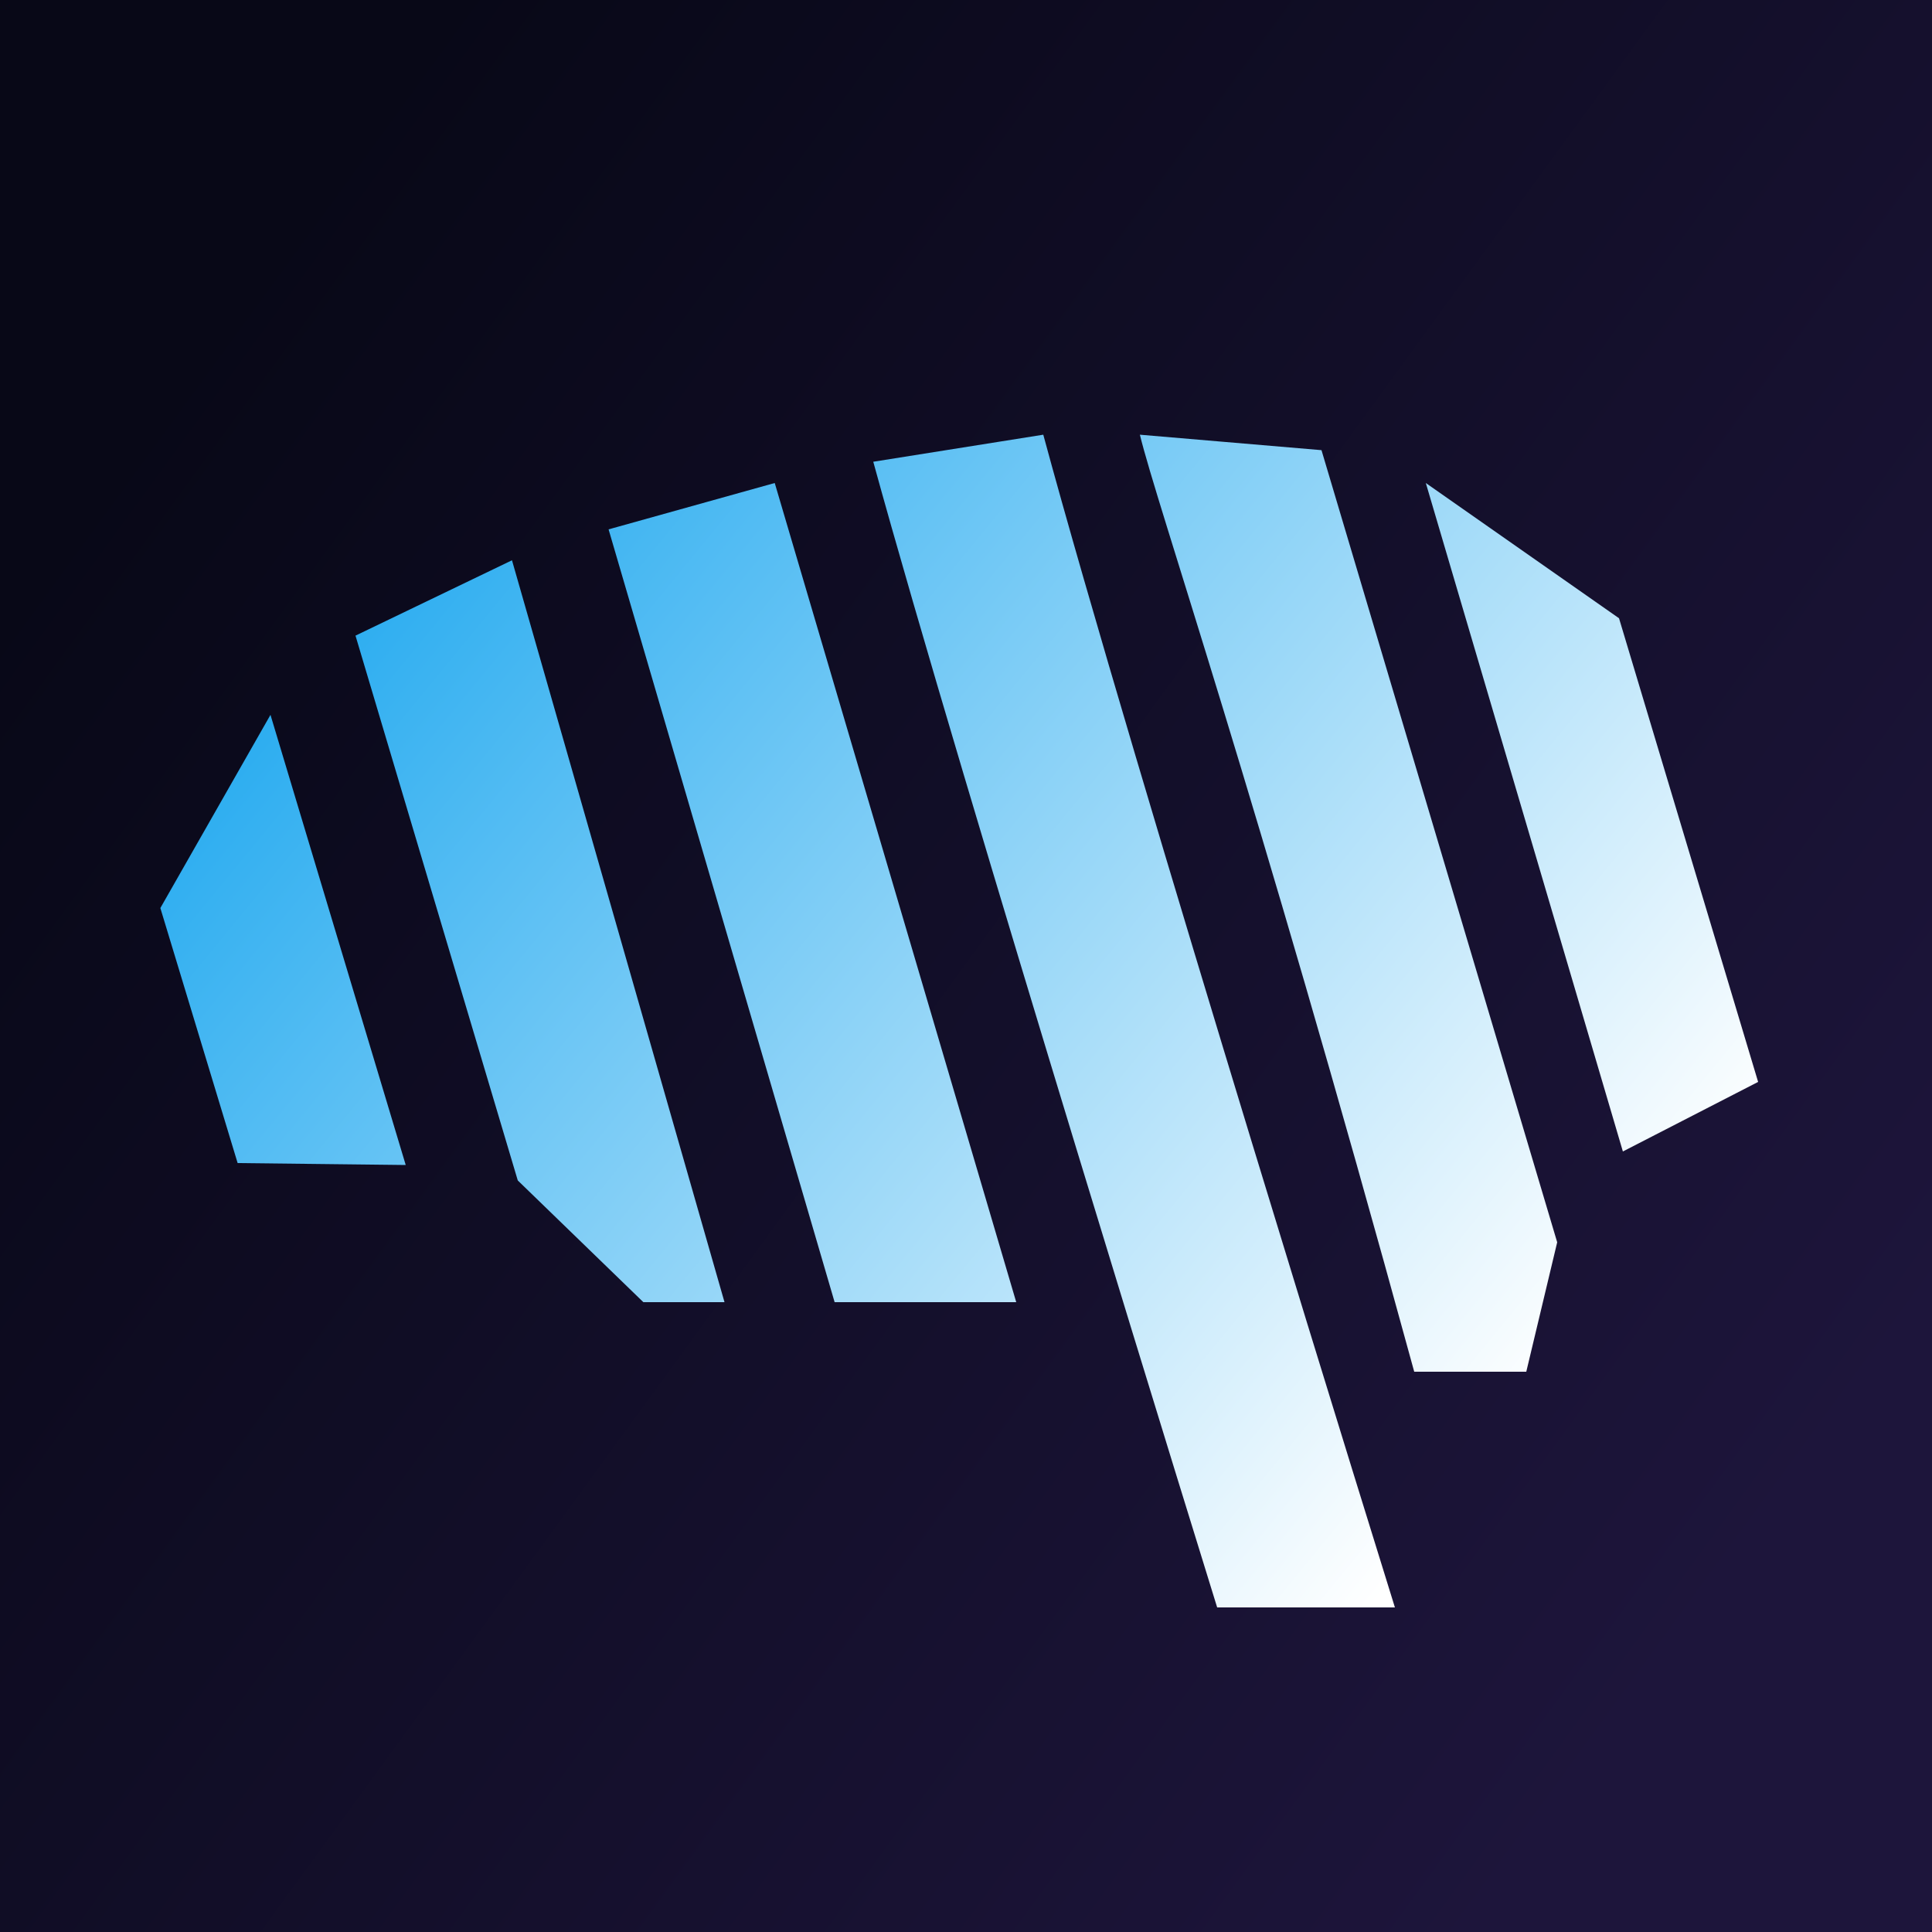
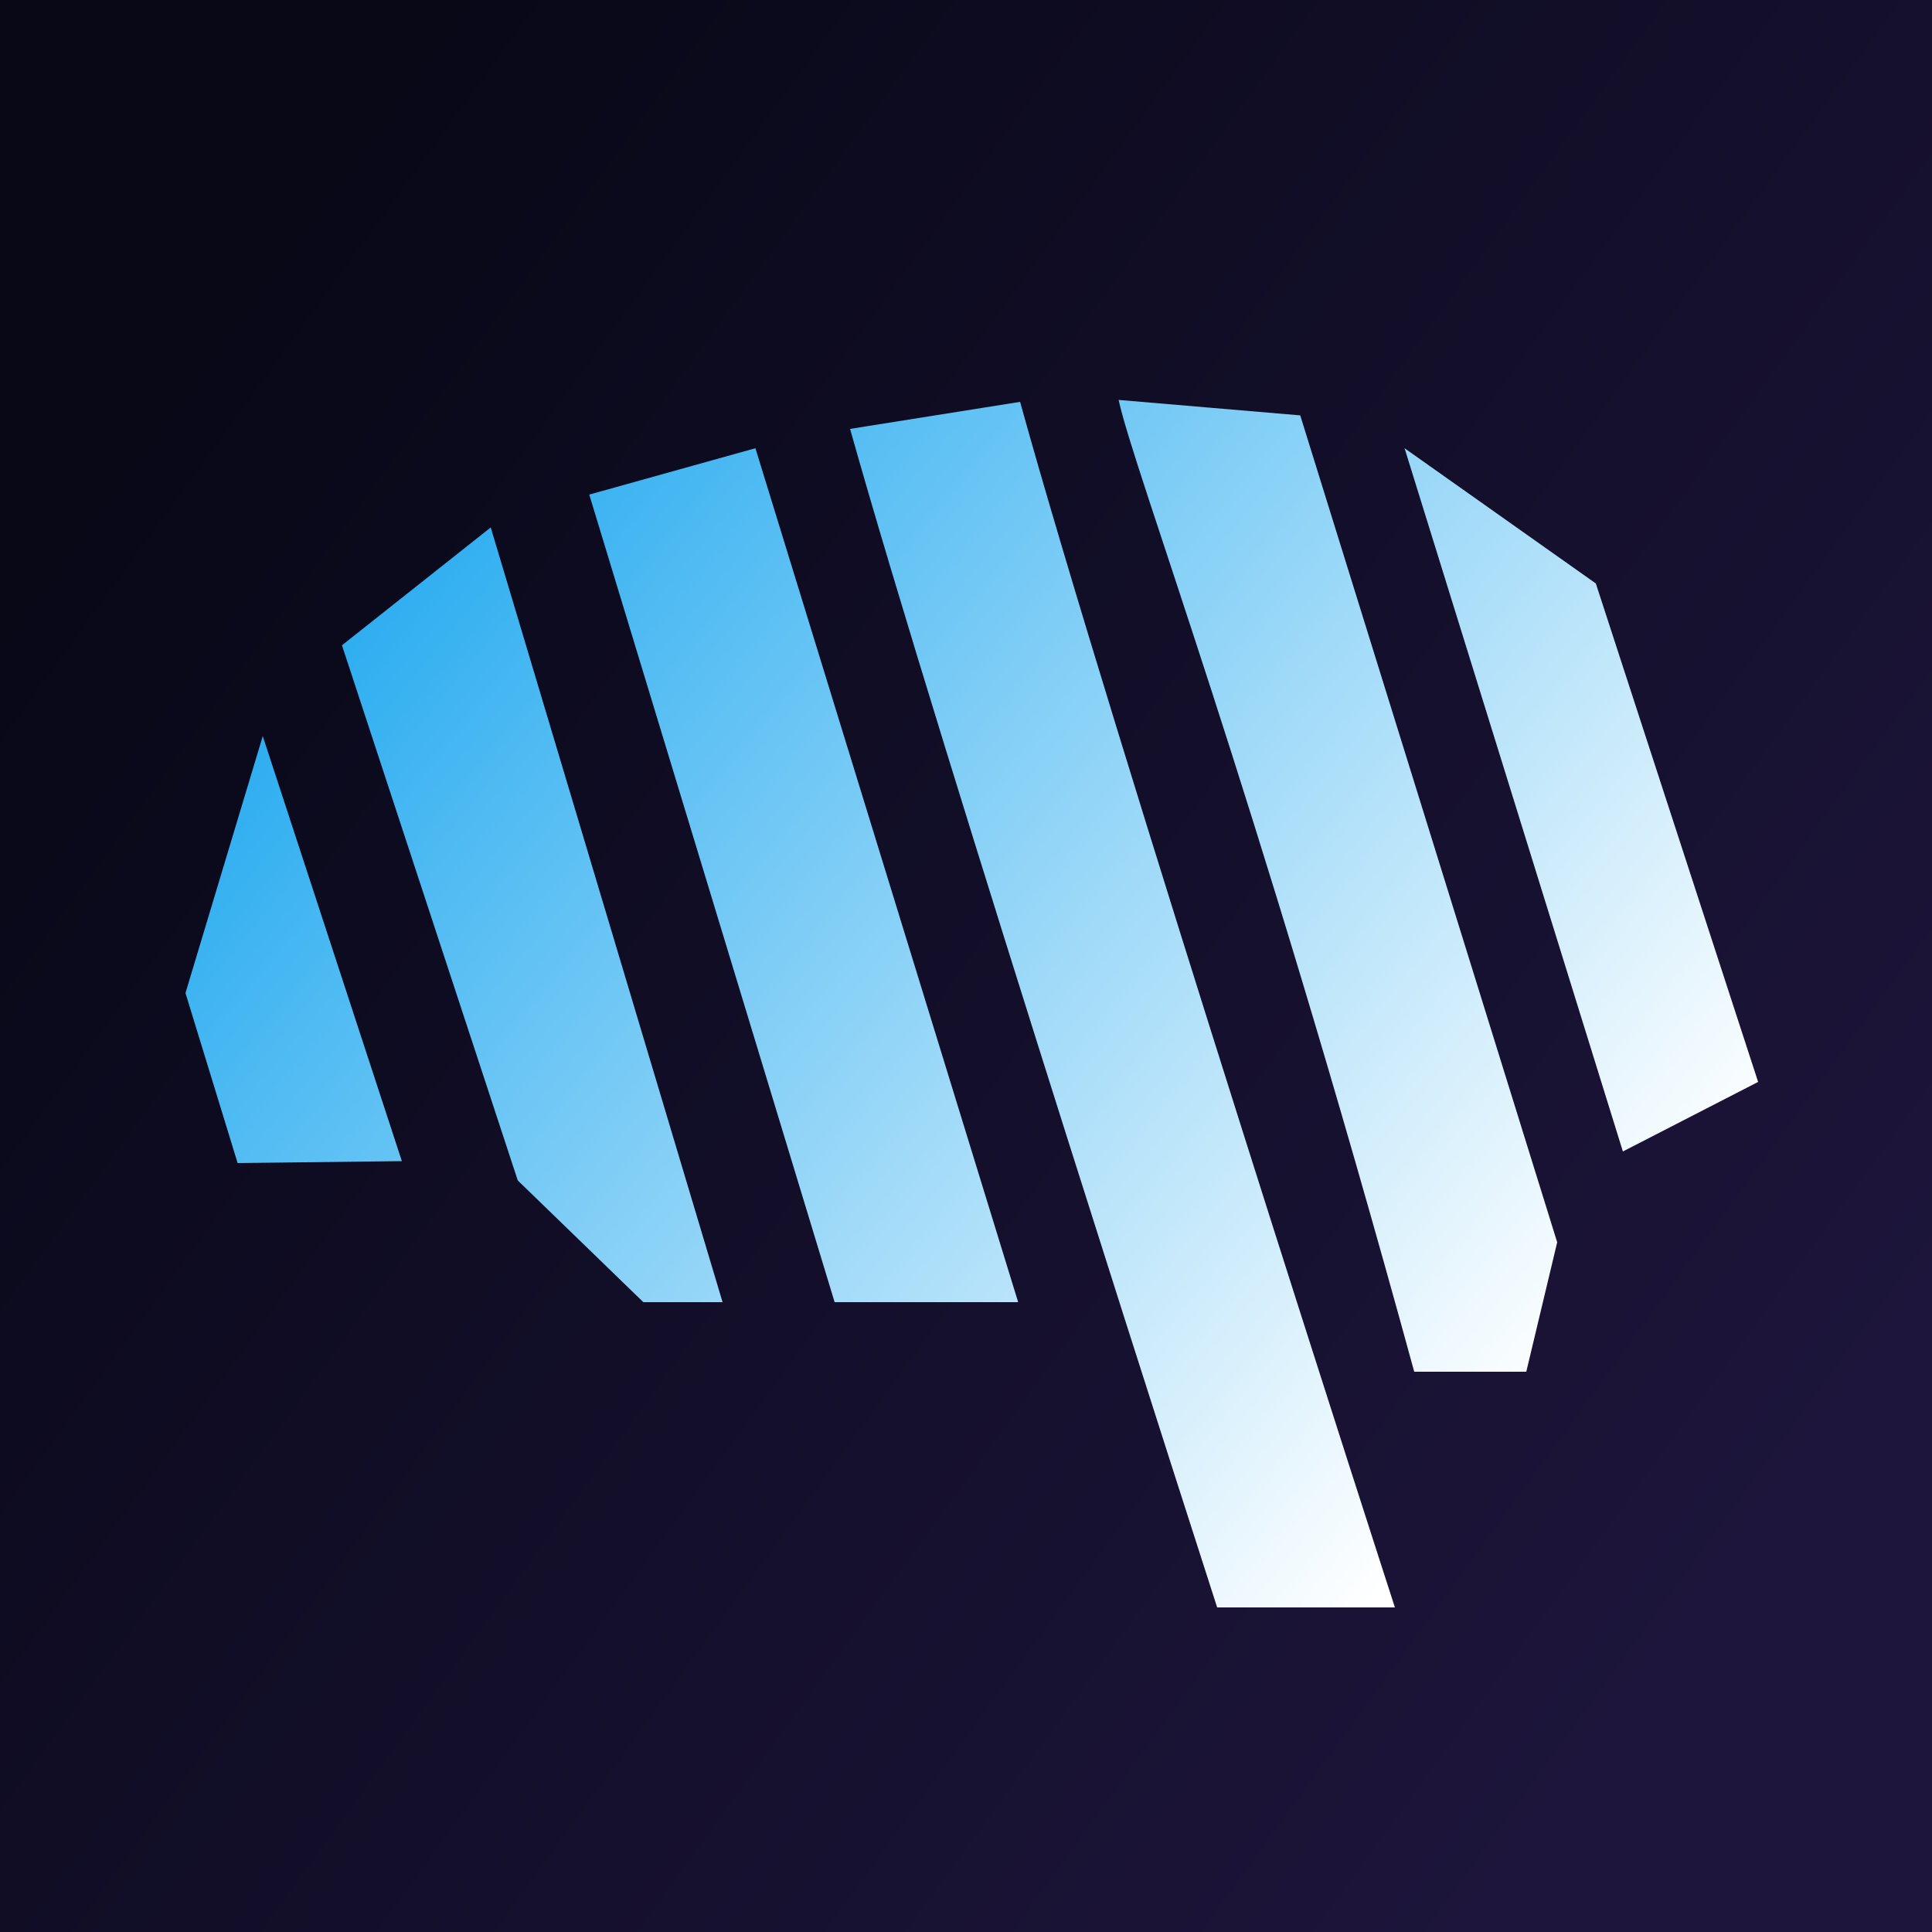
<svg xmlns="http://www.w3.org/2000/svg" width="100" height="100">
  <defs>
    <linearGradient id="b">
      <stop offset="0" style="stop-color:#009ced;stop-opacity:1" />
      <stop offset="1" style="stop-color:#fff;stop-opacity:1" />
    </linearGradient>
    <linearGradient id="a">
      <stop offset="0" style="stop-color:#080817;stop-opacity:1" />
      <stop offset="1" style="stop-color:#1d153b;stop-opacity:1" />
    </linearGradient>
    <linearGradient href="#a" id="c" x1="7.34" x2="89.97" y1="21.62" y2="81.81" gradientUnits="userSpaceOnUse" />
    <linearGradient href="#b" id="d" x1="12.28" x2="81.14" y1="20.51" y2="77.03" gradientTransform="translate(-2.6 -3.05)" gradientUnits="userSpaceOnUse" />
  </defs>
  <path d="M0 0h100v100H0z" style="fill:url(#c);" />
-   <path d="M63 83.2S49.7 40.3 45.2 23.9l8.8-1.4c4.6 17 18.2 60.7 18.2 60.7zM73.2 71C64.8 40.3 59.9 26.2 59 22.5l9.4.8 12.2 41L79 71zm-30-3.6-11.7-40 8.6-2.4 12.5 42.4zm-9.9 0-6.5-6.3-8.4-28.2 8.1-3.9 11 38.4zm-21-7.2L8.3 47 14 37l7 23.3ZM73.8 25l10 7L91 56l-7 3.6z" style="fill:url(#d);" />
+   <path d="M63 83.2s-14.4-44.6-19-61l8.8-1.4c4.7 17 19.4 62.4 19.4 62.4zM73.2 71c-8.4-30.7-14.5-46.6-15.3-50.3l9.4.8 13.3 42.8L79 71zm-30-3.6L30.5 25.6l8.6-2.4 13.6 44.2Zm-9.9 0-6.5-6.3-9.1-27.7 7.7-6.1 12 40.1zm-21-7.2-2.7-8.8 4-13.3 7.2 22zm60.4-37 9.9 7L91 56l-7 3.6z" style="fill:url(#d);" />
</svg>
